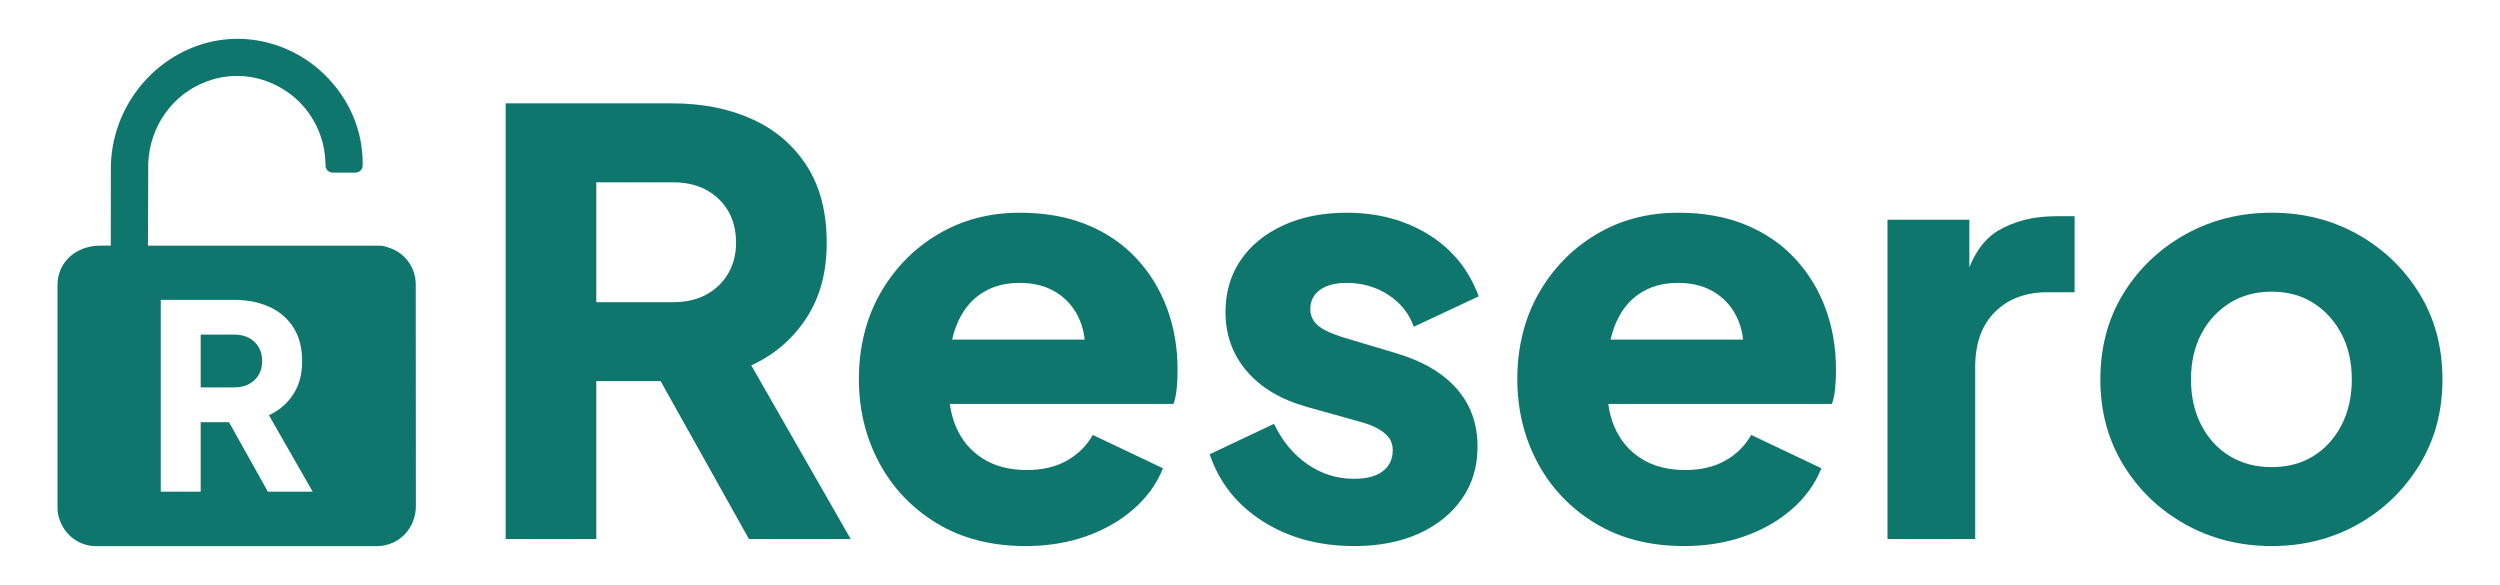
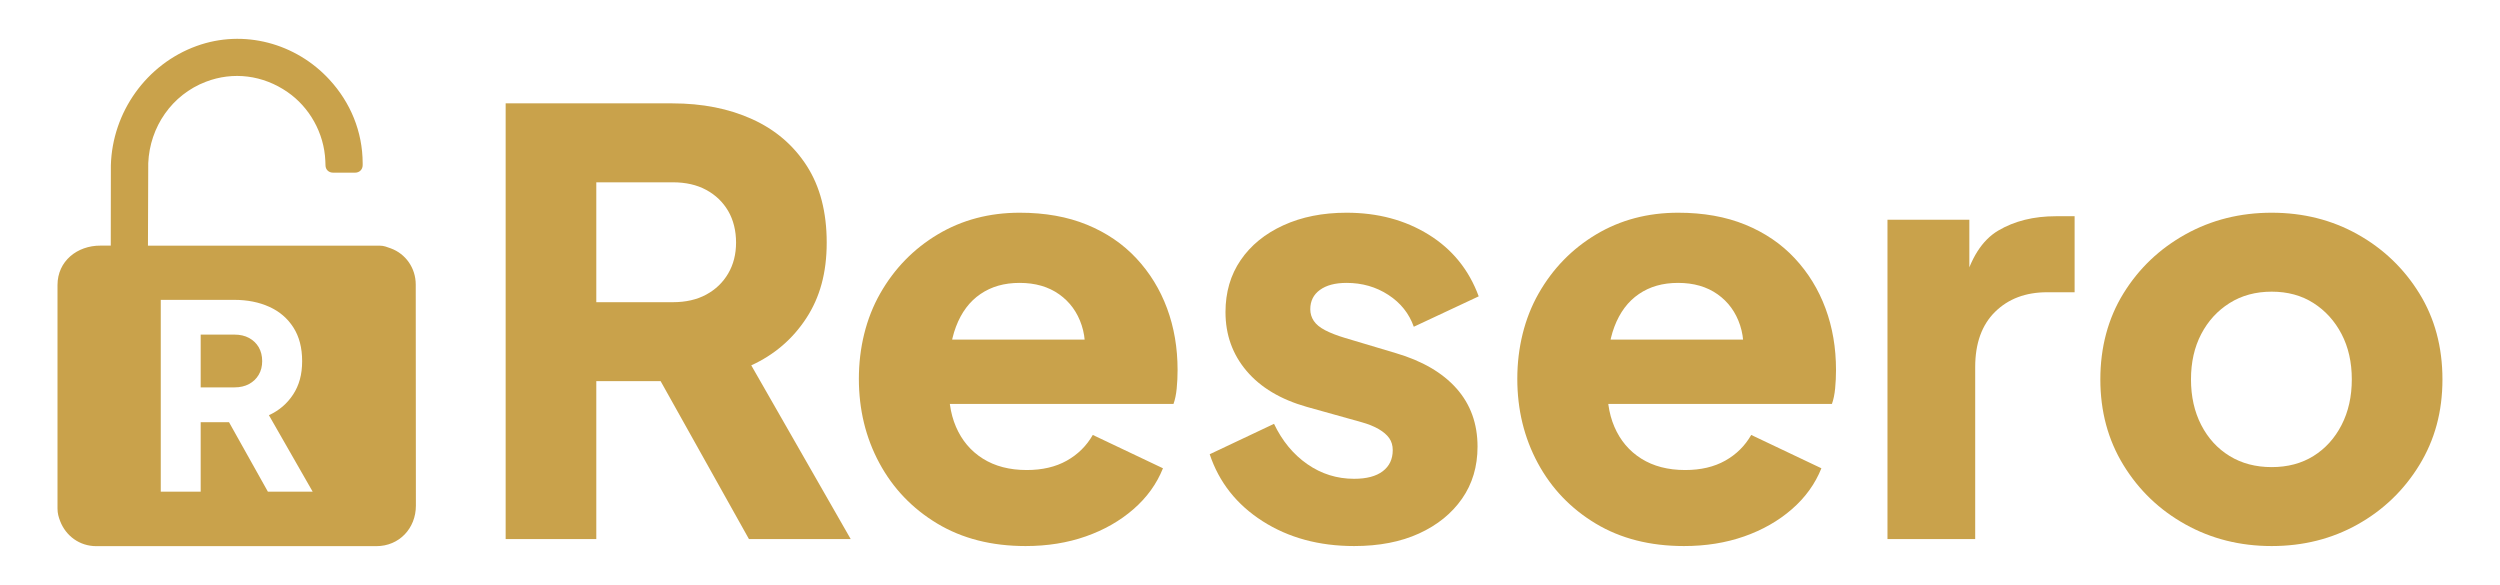
<svg xmlns="http://www.w3.org/2000/svg" id="Layer_1" version="1.1" viewBox="0 0 513 120">
  <defs>
    <style>
      .st0 {
-         fill: #0f766e;
+         fill: #C9A24B;
      }
    </style>
  </defs>
  <g>
    <path class="st0" d="M51.11,69.35c-.85-.46-1.85-.69-3.01-.69h-6.92v10.83h6.92c1.16,0,2.17-.23,3.01-.69s1.51-1.09,1.98-1.9c.48-.81.71-1.74.71-2.8s-.24-2.04-.71-2.85c-.48-.81-1.14-1.44-1.98-1.9Z" />
    <path class="st0" d="M85.31,58.4c0-3.41-2.07-6.32-5.13-7.44-.76-.26-1.4-.56-2.29-.55H30.36l.06-16.93c.31-7.44,4.86-14.04,11.82-16.7,5.6-2.15,11.72-1.38,16.77,2.12,4.43,3.06,7.51,8.32,7.75,14.13l.03.88c0,.9.67,1.52,1.56,1.52h4.52c.9,0,1.55-.65,1.55-1.55v-.41c-.02-6.44-2.48-12.42-6.82-17.13-6.89-7.49-17.6-10.4-27.26-6.9-10.29,3.73-17.29,13.56-17.59,24.49l-.02,16.47h-2.1c-4.79-.02-8.83,3.17-8.83,8.09v45.86c0,.99.22,1.75.55,2.6,1.17,3.02,3.98,5.12,7.4,5.12h57.48c4.7,0,8.11-3.67,8.11-8.3l-.03-45.34v-.03ZM54.97,100.89l-7.98-14.26h-5.81v14.26h-8.19v-39.36h15.06c2.71,0,5.12.48,7.21,1.43,2.1.95,3.74,2.36,4.94,4.23,1.2,1.87,1.8,4.17,1.8,6.92s-.62,4.96-1.85,6.84-2.89,3.3-4.97,4.25l8.98,15.69h-9.19Z" />
  </g>
  <g>
    <path class="st0" d="M103.76,110.61V21.21h34.2c6.16,0,11.62,1.08,16.38,3.24,4.76,2.16,8.5,5.36,11.22,9.6,2.72,4.24,4.08,9.48,4.08,15.72s-1.4,11.26-4.2,15.54-6.56,7.5-11.28,9.66l20.4,35.64h-20.88l-22.08-39.48,12,7.08h-21.24v32.4s-18.6,0-18.6,0ZM122.36,62.01h15.72c2.64,0,4.92-.52,6.84-1.56s3.42-2.48,4.5-4.32,1.62-3.96,1.62-6.36-.54-4.64-1.62-6.48-2.58-3.28-4.5-4.32-4.2-1.56-6.84-1.56h-15.72v24.6Z" />
    <path class="st0" d="M210.44,112.05c-6.96,0-13-1.54-18.12-4.62s-9.08-7.22-11.88-12.42-4.2-10.96-4.2-17.28,1.46-12.4,4.38-17.52,6.86-9.16,11.82-12.12c4.96-2.96,10.56-4.44,16.8-4.44,5.2,0,9.8.82,13.8,2.46s7.38,3.94,10.14,6.9c2.76,2.96,4.86,6.38,6.3,10.26s2.16,8.1,2.16,12.66c0,1.28-.06,2.54-.18,3.78s-.34,2.3-.66,3.18h-49.08v-13.2h38.88l-8.52,6.24c.8-3.44.76-6.5-.12-9.18-.88-2.68-2.42-4.8-4.62-6.36s-4.9-2.34-8.1-2.34-5.8.76-8.04,2.28c-2.24,1.52-3.92,3.76-5.04,6.72s-1.56,6.56-1.32,10.8c-.32,3.68.12,6.92,1.32,9.72,1.2,2.8,3.04,4.98,5.52,6.54,2.48,1.56,5.48,2.34,9,2.34,3.2,0,5.94-.64,8.22-1.92s4.06-3.04,5.34-5.28l14.4,6.84c-1.28,3.2-3.3,6-6.06,8.4s-6.02,4.26-9.78,5.58-7.88,1.98-12.36,1.98h0Z" />
    <path class="st0" d="M277.87,112.05c-7.2,0-13.46-1.7-18.78-5.1s-8.94-7.98-10.86-13.74l13.2-6.24c1.68,3.52,3.96,6.28,6.84,8.28s6.08,3,9.6,3c2.56,0,4.52-.52,5.88-1.56,1.36-1.04,2.04-2.48,2.04-4.32,0-.96-.24-1.78-.72-2.46s-1.2-1.3-2.16-1.86-2.16-1.04-3.6-1.44l-11.16-3.12c-5.36-1.52-9.48-3.98-12.36-7.38-2.88-3.4-4.32-7.42-4.32-12.06,0-4.08,1.04-7.64,3.12-10.68s5-5.42,8.76-7.14,8.08-2.58,12.96-2.58c6.4,0,12.02,1.5,16.86,4.5,4.84,3,8.26,7.22,10.26,12.66l-13.32,6.24c-.96-2.72-2.7-4.9-5.22-6.54s-5.38-2.46-8.58-2.46c-2.32,0-4.14.48-5.46,1.44-1.32.96-1.98,2.28-1.98,3.96,0,.88.24,1.68.72,2.4s1.26,1.36,2.34,1.92,2.42,1.08,4.02,1.56l10.44,3.12c5.44,1.6,9.6,4.02,12.48,7.26s4.32,7.22,4.32,11.94c0,4.08-1.06,7.64-3.18,10.68s-5.06,5.42-8.82,7.14-8.2,2.58-13.32,2.58Z" />
    <path class="st0" d="M345.55,112.05c-6.96,0-13-1.54-18.12-4.62s-9.08-7.22-11.88-12.42c-2.8-5.2-4.2-10.96-4.2-17.28s1.46-12.4,4.38-17.52,6.86-9.16,11.82-12.12c4.96-2.96,10.56-4.44,16.8-4.44,5.2,0,9.8.82,13.8,2.46s7.38,3.94,10.14,6.9c2.76,2.96,4.86,6.38,6.3,10.26s2.16,8.1,2.16,12.66c0,1.28-.06,2.54-.18,3.78s-.34,2.3-.66,3.18h-49.08v-13.2h38.88l-8.52,6.24c.8-3.44.76-6.5-.12-9.18s-2.42-4.8-4.62-6.36c-2.2-1.56-4.9-2.34-8.1-2.34s-5.8.76-8.04,2.28c-2.24,1.52-3.92,3.76-5.04,6.72s-1.56,6.56-1.32,10.8c-.32,3.68.12,6.92,1.32,9.72s3.04,4.98,5.52,6.54c2.48,1.56,5.48,2.34,9,2.34,3.2,0,5.94-.64,8.22-1.92s4.06-3.04,5.34-5.28l14.4,6.84c-1.28,3.2-3.3,6-6.06,8.4s-6.02,4.26-9.78,5.58-7.88,1.98-12.36,1.98h0Z" />
    <path class="st0" d="M387.31,110.61V45.09h16.8v15.72l-1.2-2.28c1.44-5.52,3.82-9.26,7.14-11.22,3.32-1.96,7.26-2.94,11.82-2.94h3.84v15.6h-5.64c-4.4,0-7.96,1.34-10.68,4.02-2.72,2.68-4.08,6.46-4.08,11.34v35.28h-18Z" />
    <path class="st0" d="M466.15,112.05c-6.48,0-12.38-1.48-17.7-4.44s-9.56-7.02-12.72-12.18c-3.16-5.16-4.74-11.02-4.74-17.58s1.58-12.52,4.74-17.64c3.16-5.12,7.4-9.16,12.72-12.12s11.22-4.44,17.7-4.44,12.36,1.48,17.64,4.44,9.5,7,12.66,12.12c3.16,5.12,4.74,11,4.74,17.64s-1.58,12.42-4.74,17.58c-3.16,5.16-7.38,9.22-12.66,12.18s-11.16,4.44-17.64,4.44h0ZM466.15,95.85c3.28,0,6.14-.76,8.58-2.28,2.44-1.52,4.36-3.64,5.76-6.36,1.4-2.72,2.1-5.84,2.1-9.36s-.7-6.62-2.1-9.3-3.32-4.8-5.76-6.36-5.3-2.34-8.58-2.34-6.16.78-8.64,2.34-4.42,3.68-5.82,6.36-2.1,5.78-2.1,9.3.7,6.64,2.1,9.36,3.34,4.84,5.82,6.36,5.36,2.28,8.64,2.28Z" />
  </g>
</svg>
